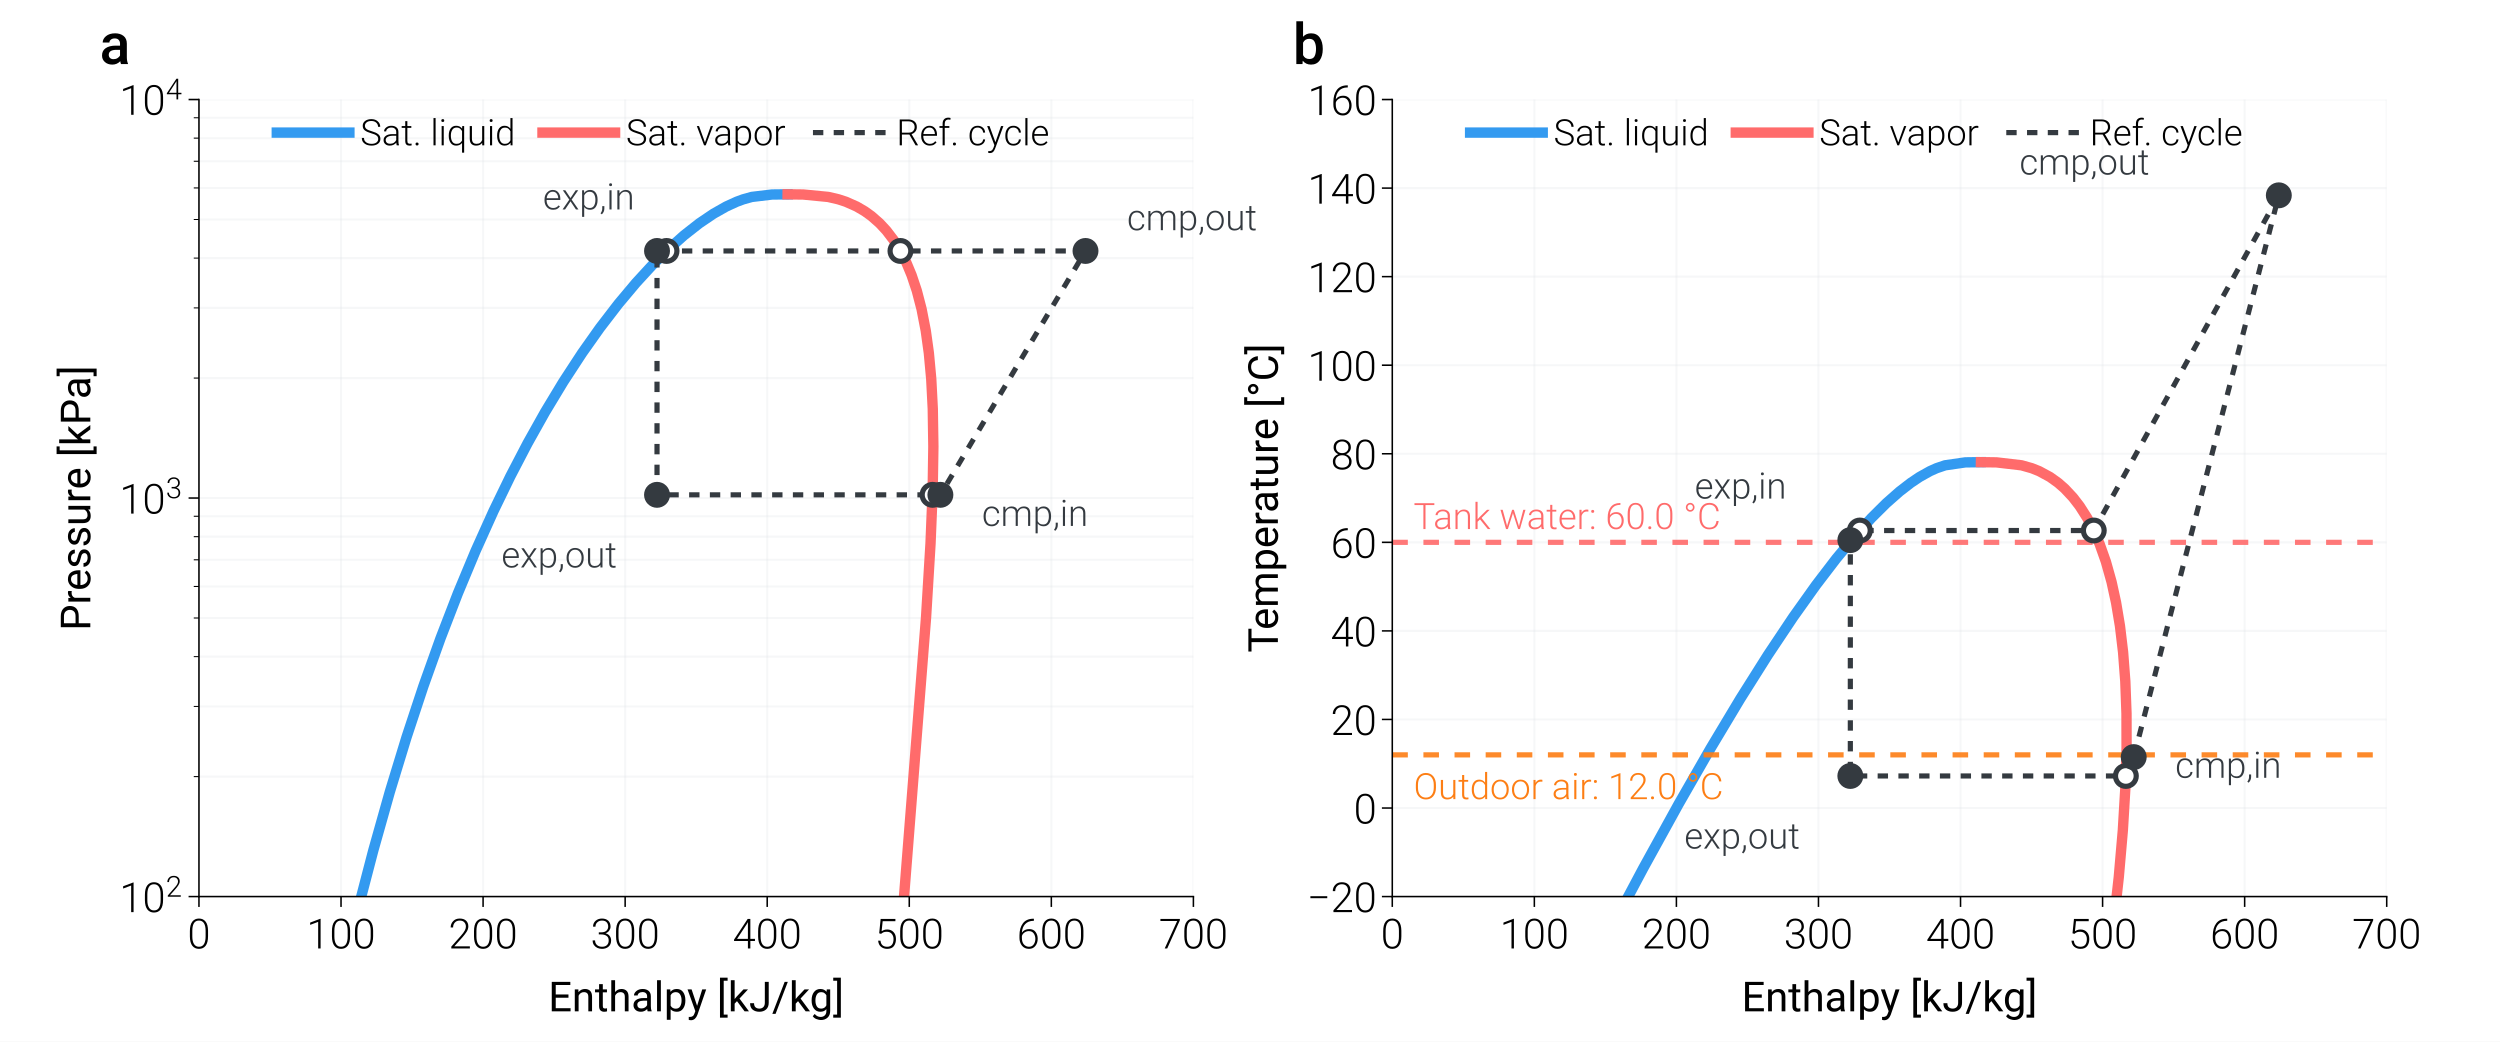
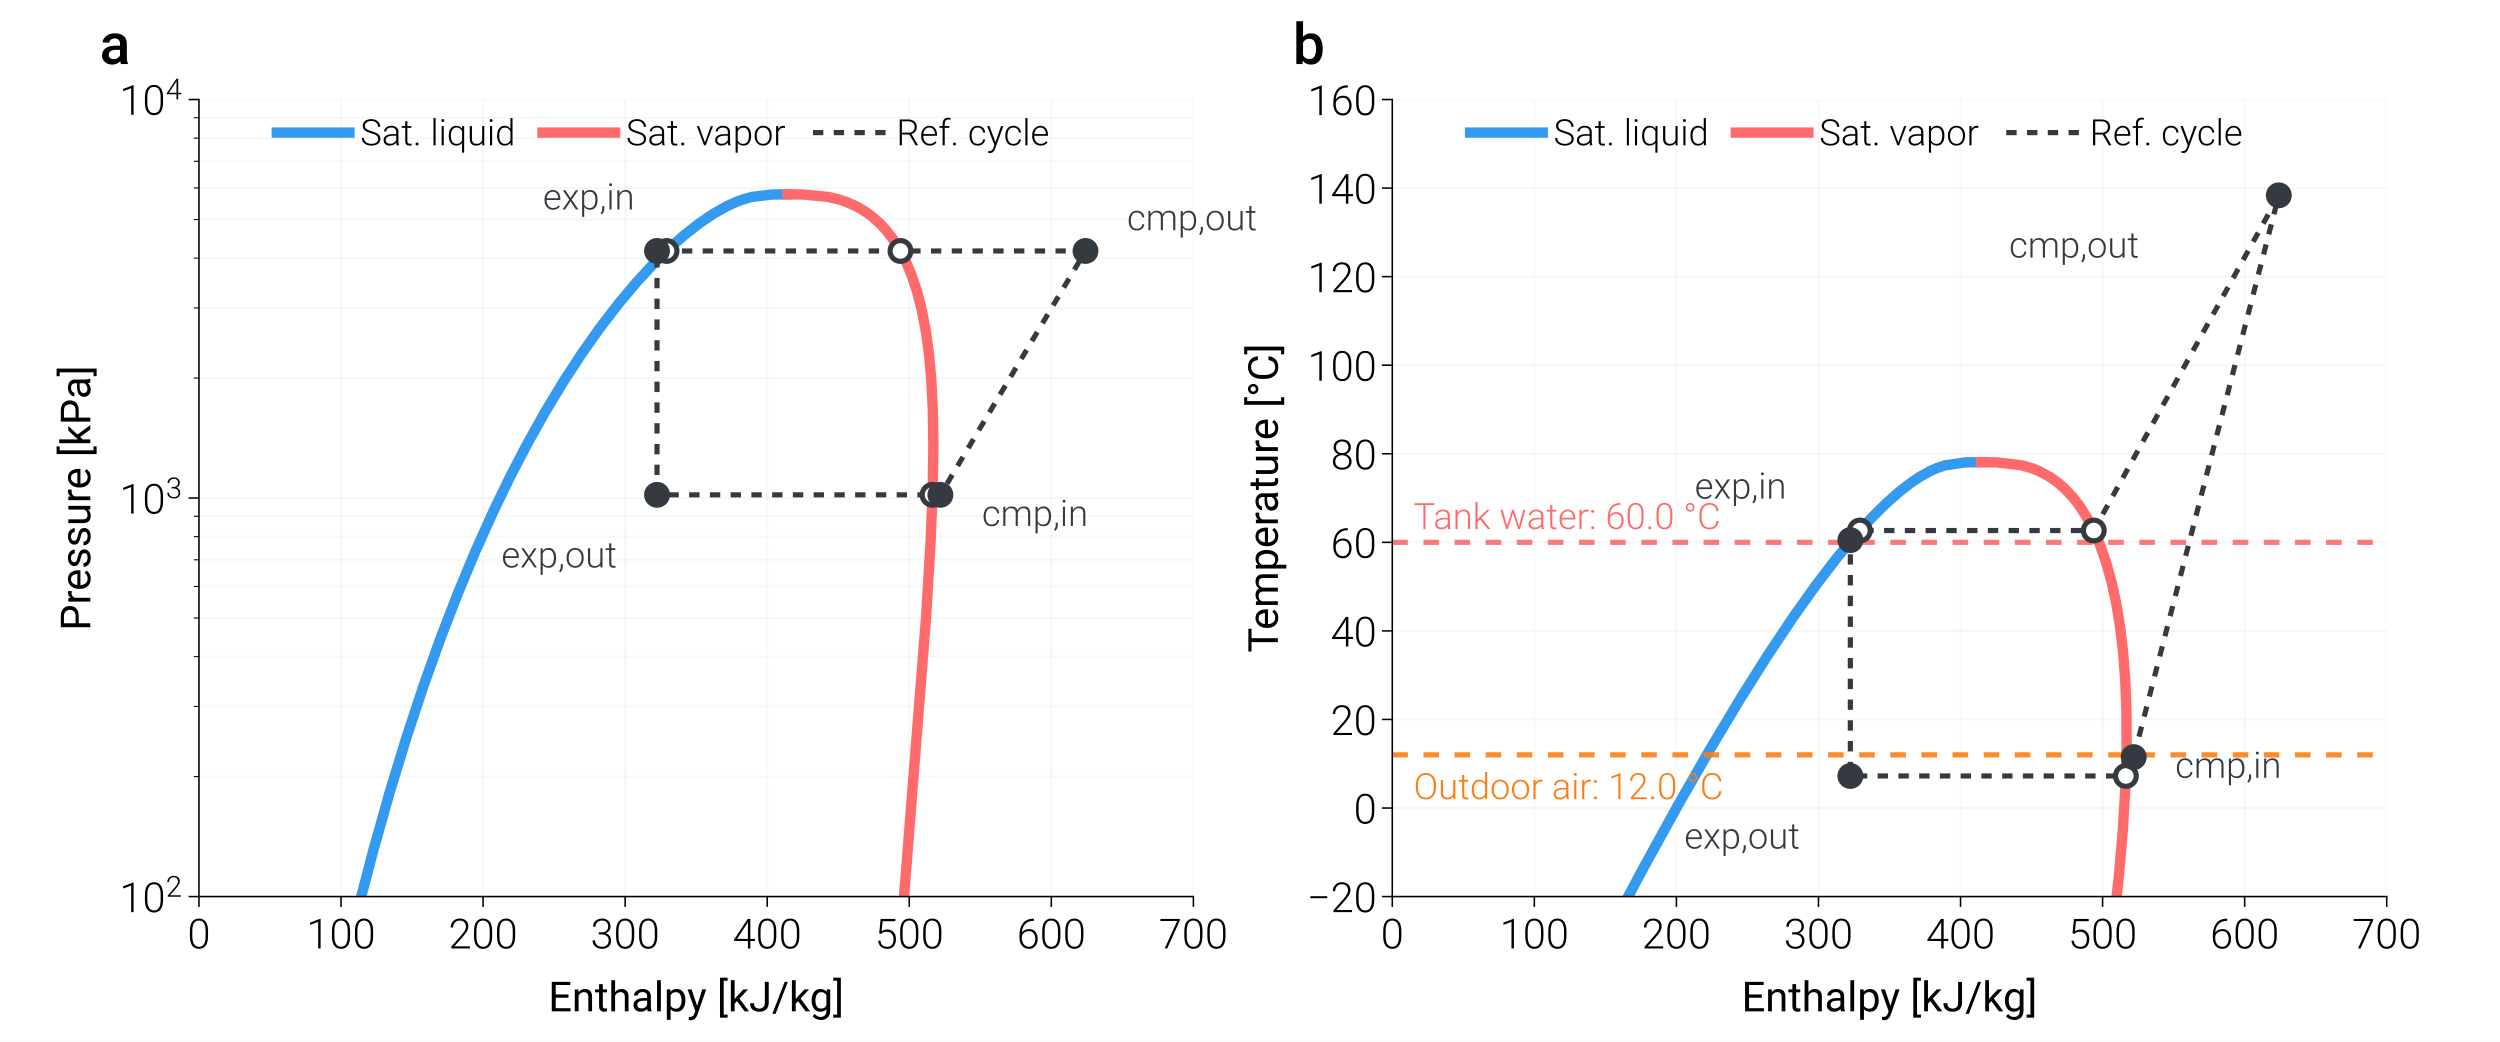
<svg xmlns="http://www.w3.org/2000/svg" xmlns:xlink="http://www.w3.org/1999/xlink" width="481.89pt" height="200.787pt" viewBox="0 0 481.89 200.787" version="1.1">
  <defs>
    <style type="text/css">*{stroke-linejoin: round; stroke-linecap: butt}</style>
  </defs>
  <g id="figure_1">
    <g id="patch_1">
      <path d="M 0 200.787  L 481.89 200.787  L 481.89 0  L 0 0  z " style="fill: #ffffff" />
    </g>
    <g id="axes_1">
      <g id="patch_2">
        <path d="M 38.35 172.819  L 230.034 172.819  L 230.034 19.185  L 38.35 19.185  z " style="fill: #ffffff" />
      </g>
      <g id="matplotlib.axis_1">
        <g id="xtick_1">
          <g id="line2d_1">
            <path d="M 38.35 172.819  L 38.35 19.185  " clip-path="url(#p08d003b60e)" style="fill: none; stroke: #dee2e6; stroke-opacity: 0.25; stroke-width: 0.4; stroke-linecap: square" />
          </g>
          <g id="line2d_2">
            <defs>
              <path id="ma34981a40d" d="M 0 0  L 0 2  " style="stroke: #000000; stroke-width: 0.3" />
            </defs>
            <g>
              <use xlink:href="#ma34981a40d" x="38.35" y="172.819" style="stroke: #000000; stroke-width: 0.3" />
            </g>
          </g>
          <g id="text_1">
            <text style="font-weight: 300; font-size: 8px; font-family: 'Roboto', 'Lato', 'Inter', 'Open Sans', 'Arial', 'Helvetica', 'Paperlogy', 'Noto Sans CJK KR', 'Pretendard', 'Gothic A1', 'Freesentation', 'AppleGothic', 'Malgun Gothic', sans-serif; text-anchor: middle" x="38.35" y="182.819" transform="rotate(-0 38.3503 182.8192)">0</text>
          </g>
        </g>
        <g id="xtick_2">
          <g id="line2d_3">
            <path d="M 65.734 172.819  L 65.734 19.185  " clip-path="url(#p08d003b60e)" style="fill: none; stroke: #dee2e6; stroke-opacity: 0.25; stroke-width: 0.4; stroke-linecap: square" />
          </g>
          <g id="line2d_4">
            <g>
              <use xlink:href="#ma34981a40d" x="65.734" y="172.819" style="stroke: #000000; stroke-width: 0.3" />
            </g>
          </g>
          <g id="text_2">
            <text style="font-weight: 300; font-size: 8px; font-family: 'Roboto', 'Lato', 'Inter', 'Open Sans', 'Arial', 'Helvetica', 'Paperlogy', 'Noto Sans CJK KR', 'Pretendard', 'Gothic A1', 'Freesentation', 'AppleGothic', 'Malgun Gothic', sans-serif; text-anchor: middle" x="65.734" y="182.819" transform="rotate(-0 65.73362 182.8192)">100</text>
          </g>
        </g>
        <g id="xtick_3">
          <g id="line2d_5">
            <path d="M 93.117 172.819  L 93.117 19.185  " clip-path="url(#p08d003b60e)" style="fill: none; stroke: #dee2e6; stroke-opacity: 0.25; stroke-width: 0.4; stroke-linecap: square" />
          </g>
          <g id="line2d_6">
            <g>
              <use xlink:href="#ma34981a40d" x="93.117" y="172.819" style="stroke: #000000; stroke-width: 0.3" />
            </g>
          </g>
          <g id="text_3">
            <text style="font-weight: 300; font-size: 8px; font-family: 'Roboto', 'Lato', 'Inter', 'Open Sans', 'Arial', 'Helvetica', 'Paperlogy', 'Noto Sans CJK KR', 'Pretendard', 'Gothic A1', 'Freesentation', 'AppleGothic', 'Malgun Gothic', sans-serif; text-anchor: middle" x="93.117" y="182.819" transform="rotate(-0 93.11694 182.8192)">200</text>
          </g>
        </g>
        <g id="xtick_4">
          <g id="line2d_7">
            <path d="M 120.5 172.819  L 120.5 19.185  " clip-path="url(#p08d003b60e)" style="fill: none; stroke: #dee2e6; stroke-opacity: 0.25; stroke-width: 0.4; stroke-linecap: square" />
          </g>
          <g id="line2d_8">
            <g>
              <use xlink:href="#ma34981a40d" x="120.5" y="172.819" style="stroke: #000000; stroke-width: 0.3" />
            </g>
          </g>
          <g id="text_4">
            <text style="font-weight: 300; font-size: 8px; font-family: 'Roboto', 'Lato', 'Inter', 'Open Sans', 'Arial', 'Helvetica', 'Paperlogy', 'Noto Sans CJK KR', 'Pretendard', 'Gothic A1', 'Freesentation', 'AppleGothic', 'Malgun Gothic', sans-serif; text-anchor: middle" x="120.5" y="182.819" transform="rotate(-0 120.5003 182.8192)">300</text>
          </g>
        </g>
        <g id="xtick_5">
          <g id="line2d_9">
            <path d="M 147.884 172.819  L 147.884 19.185  " clip-path="url(#p08d003b60e)" style="fill: none; stroke: #dee2e6; stroke-opacity: 0.25; stroke-width: 0.4; stroke-linecap: square" />
          </g>
          <g id="line2d_10">
            <g>
              <use xlink:href="#ma34981a40d" x="147.884" y="172.819" style="stroke: #000000; stroke-width: 0.3" />
            </g>
          </g>
          <g id="text_5">
            <text style="font-weight: 300; font-size: 8px; font-family: 'Roboto', 'Lato', 'Inter', 'Open Sans', 'Arial', 'Helvetica', 'Paperlogy', 'Noto Sans CJK KR', 'Pretendard', 'Gothic A1', 'Freesentation', 'AppleGothic', 'Malgun Gothic', sans-serif; text-anchor: middle" x="147.884" y="182.819" transform="rotate(-0 147.8836 182.8192)">400</text>
          </g>
        </g>
        <g id="xtick_6">
          <g id="line2d_11">
            <path d="M 175.267 172.819  L 175.267 19.185  " clip-path="url(#p08d003b60e)" style="fill: none; stroke: #dee2e6; stroke-opacity: 0.25; stroke-width: 0.4; stroke-linecap: square" />
          </g>
          <g id="line2d_12">
            <g>
              <use xlink:href="#ma34981a40d" x="175.267" y="172.819" style="stroke: #000000; stroke-width: 0.3" />
            </g>
          </g>
          <g id="text_6">
            <text style="font-weight: 300; font-size: 8px; font-family: 'Roboto', 'Lato', 'Inter', 'Open Sans', 'Arial', 'Helvetica', 'Paperlogy', 'Noto Sans CJK KR', 'Pretendard', 'Gothic A1', 'Freesentation', 'AppleGothic', 'Malgun Gothic', sans-serif; text-anchor: middle" x="175.267" y="182.819" transform="rotate(-0 175.2669 182.8192)">500</text>
          </g>
        </g>
        <g id="xtick_7">
          <g id="line2d_13">
            <path d="M 202.65 172.819  L 202.65 19.185  " clip-path="url(#p08d003b60e)" style="fill: none; stroke: #dee2e6; stroke-opacity: 0.25; stroke-width: 0.4; stroke-linecap: square" />
          </g>
          <g id="line2d_14">
            <g>
              <use xlink:href="#ma34981a40d" x="202.65" y="172.819" style="stroke: #000000; stroke-width: 0.3" />
            </g>
          </g>
          <g id="text_7">
            <text style="font-weight: 300; font-size: 8px; font-family: 'Roboto', 'Lato', 'Inter', 'Open Sans', 'Arial', 'Helvetica', 'Paperlogy', 'Noto Sans CJK KR', 'Pretendard', 'Gothic A1', 'Freesentation', 'AppleGothic', 'Malgun Gothic', sans-serif; text-anchor: middle" x="202.65" y="182.819" transform="rotate(-0 202.6502 182.8192)">600</text>
          </g>
        </g>
        <g id="xtick_8">
          <g id="line2d_15">
            <path d="M 230.034 172.819  L 230.034 19.185  " clip-path="url(#p08d003b60e)" style="fill: none; stroke: #dee2e6; stroke-opacity: 0.25; stroke-width: 0.4; stroke-linecap: square" />
          </g>
          <g id="line2d_16">
            <g>
              <use xlink:href="#ma34981a40d" x="230.034" y="172.819" style="stroke: #000000; stroke-width: 0.3" />
            </g>
          </g>
          <g id="text_8">
            <text style="font-weight: 300; font-size: 8px; font-family: 'Roboto', 'Lato', 'Inter', 'Open Sans', 'Arial', 'Helvetica', 'Paperlogy', 'Noto Sans CJK KR', 'Pretendard', 'Gothic A1', 'Freesentation', 'AppleGothic', 'Malgun Gothic', sans-serif; text-anchor: middle" x="230.034" y="182.819" transform="rotate(-0 230.0336 182.8192)">700</text>
          </g>
        </g>
        <g id="text_9">
          <text style="font-size: 8px; font-family: 'Roboto', 'Lato', 'Inter', 'Open Sans', 'Arial', 'Helvetica', 'Paperlogy', 'Noto Sans CJK KR', 'Pretendard', 'Gothic A1', 'Freesentation', 'AppleGothic', 'Malgun Gothic', sans-serif; text-anchor: middle" x="134.192" y="194.944" transform="rotate(-0 134.1919 194.9442)">Enthalpy [kJ/kg]</text>
        </g>
      </g>
      <g id="matplotlib.axis_2">
        <g id="ytick_1">
          <g id="line2d_17">
            <path d="M 38.35 172.819  L 230.034 172.819  " clip-path="url(#p08d003b60e)" style="fill: none; stroke: #dee2e6; stroke-opacity: 0.25; stroke-width: 0.4; stroke-linecap: square" />
          </g>
          <g id="line2d_18">
            <defs>
              <path id="m033e7cd914" d="M 0 0  L -2 0  " style="stroke: #000000; stroke-width: 0.3" />
            </defs>
            <g>
              <use xlink:href="#m033e7cd914" x="38.35" y="172.819" style="stroke: #000000; stroke-width: 0.3" />
            </g>
          </g>
          <g id="text_10">
            <g transform="translate(23.03029 175.8192)">
              <text>
                <tspan x="0" y="-0" style="font-weight: 300; font-size: 8px; font-family: 'Roboto'">1</tspan>
                <tspan x="4.434" y="-0" style="font-weight: 300; font-size: 8px; font-family: 'Roboto'">0</tspan>
                <tspan x="8.941" y="-2.964" style="font-weight: 300; font-size: 5.6px; font-family: 'Roboto'">2</tspan>
              </text>
            </g>
          </g>
        </g>
        <g id="ytick_2">
          <g id="line2d_19">
            <path d="M 38.35 96.002  L 230.034 96.002  " clip-path="url(#p08d003b60e)" style="fill: none; stroke: #dee2e6; stroke-opacity: 0.25; stroke-width: 0.4; stroke-linecap: square" />
          </g>
          <g id="line2d_20">
            <g>
              <use xlink:href="#m033e7cd914" x="38.35" y="96.002" style="stroke: #000000; stroke-width: 0.3" />
            </g>
          </g>
          <g id="text_11">
            <g transform="translate(23.03029 99.00198)">
              <text>
                <tspan x="0" y="-0" style="font-weight: 300; font-size: 8px; font-family: 'Roboto'">1</tspan>
                <tspan x="4.434" y="-0" style="font-weight: 300; font-size: 8px; font-family: 'Roboto'">0</tspan>
                <tspan x="8.941" y="-2.964" style="font-weight: 300; font-size: 5.6px; font-family: 'Roboto'">3</tspan>
              </text>
            </g>
          </g>
        </g>
        <g id="ytick_3">
          <g id="line2d_21">
            <path d="M 38.35 19.185  L 230.034 19.185  " clip-path="url(#p08d003b60e)" style="fill: none; stroke: #dee2e6; stroke-opacity: 0.25; stroke-width: 0.4; stroke-linecap: square" />
          </g>
          <g id="line2d_22">
            <g>
              <use xlink:href="#m033e7cd914" x="38.35" y="19.185" style="stroke: #000000; stroke-width: 0.3" />
            </g>
          </g>
          <g id="text_12">
            <g transform="translate(23.03029 22.18481)">
              <text>
                <tspan x="0" y="-0.055" style="font-weight: 300; font-size: 8px; font-family: 'Roboto'">1</tspan>
                <tspan x="4.434" y="-0.055" style="font-weight: 300; font-size: 8px; font-family: 'Roboto'">0</tspan>
                <tspan x="8.941" y="-3.019" style="font-weight: 300; font-size: 5.6px; font-family: 'Roboto'">4</tspan>
              </text>
            </g>
          </g>
        </g>
        <g id="ytick_4">
          <g id="line2d_23">
            <path d="M 38.35 149.695  L 230.034 149.695  " clip-path="url(#p08d003b60e)" style="fill: none; stroke: #dee2e6; stroke-opacity: 0.25; stroke-width: 0.4; stroke-linecap: square" />
          </g>
          <g id="line2d_24">
            <defs>
              <path id="m16ce3c1104" d="M 0 0  L -1 0  " style="stroke: #000000; stroke-width: 0.2" />
            </defs>
            <g>
              <use xlink:href="#m16ce3c1104" x="38.35" y="149.695" style="stroke: #000000; stroke-width: 0.2" />
            </g>
          </g>
        </g>
        <g id="ytick_5">
          <g id="line2d_25">
            <path d="M 38.35 136.168  L 230.034 136.168  " clip-path="url(#p08d003b60e)" style="fill: none; stroke: #dee2e6; stroke-opacity: 0.25; stroke-width: 0.4; stroke-linecap: square" />
          </g>
          <g id="line2d_26">
            <g>
              <use xlink:href="#m16ce3c1104" x="38.35" y="136.168" style="stroke: #000000; stroke-width: 0.2" />
            </g>
          </g>
        </g>
        <g id="ytick_6">
          <g id="line2d_27">
            <path d="M 38.35 126.571  L 230.034 126.571  " clip-path="url(#p08d003b60e)" style="fill: none; stroke: #dee2e6; stroke-opacity: 0.25; stroke-width: 0.4; stroke-linecap: square" />
          </g>
          <g id="line2d_28">
            <g>
              <use xlink:href="#m16ce3c1104" x="38.35" y="126.571" style="stroke: #000000; stroke-width: 0.2" />
            </g>
          </g>
        </g>
        <g id="ytick_7">
          <g id="line2d_29">
            <path d="M 38.35 119.126  L 230.034 119.126  " clip-path="url(#p08d003b60e)" style="fill: none; stroke: #dee2e6; stroke-opacity: 0.25; stroke-width: 0.4; stroke-linecap: square" />
          </g>
          <g id="line2d_30">
            <g>
              <use xlink:href="#m16ce3c1104" x="38.35" y="119.126" style="stroke: #000000; stroke-width: 0.2" />
            </g>
          </g>
        </g>
        <g id="ytick_8">
          <g id="line2d_31">
            <path d="M 38.35 113.044  L 230.034 113.044  " clip-path="url(#p08d003b60e)" style="fill: none; stroke: #dee2e6; stroke-opacity: 0.25; stroke-width: 0.4; stroke-linecap: square" />
          </g>
          <g id="line2d_32">
            <g>
              <use xlink:href="#m16ce3c1104" x="38.35" y="113.044" style="stroke: #000000; stroke-width: 0.2" />
            </g>
          </g>
        </g>
        <g id="ytick_9">
          <g id="line2d_33">
            <path d="M 38.35 107.901  L 230.034 107.901  " clip-path="url(#p08d003b60e)" style="fill: none; stroke: #dee2e6; stroke-opacity: 0.25; stroke-width: 0.4; stroke-linecap: square" />
          </g>
          <g id="line2d_34">
            <g>
              <use xlink:href="#m16ce3c1104" x="38.35" y="107.901" style="stroke: #000000; stroke-width: 0.2" />
            </g>
          </g>
        </g>
        <g id="ytick_10">
          <g id="line2d_35">
            <path d="M 38.35 103.446  L 230.034 103.446  " clip-path="url(#p08d003b60e)" style="fill: none; stroke: #dee2e6; stroke-opacity: 0.25; stroke-width: 0.4; stroke-linecap: square" />
          </g>
          <g id="line2d_36">
            <g>
              <use xlink:href="#m16ce3c1104" x="38.35" y="103.446" style="stroke: #000000; stroke-width: 0.2" />
            </g>
          </g>
        </g>
        <g id="ytick_11">
          <g id="line2d_37">
            <path d="M 38.35 99.517  L 230.034 99.517  " clip-path="url(#p08d003b60e)" style="fill: none; stroke: #dee2e6; stroke-opacity: 0.25; stroke-width: 0.4; stroke-linecap: square" />
          </g>
          <g id="line2d_38">
            <g>
              <use xlink:href="#m16ce3c1104" x="38.35" y="99.517" style="stroke: #000000; stroke-width: 0.2" />
            </g>
          </g>
        </g>
        <g id="ytick_12">
          <g id="line2d_39">
            <path d="M 38.35 72.878  L 230.034 72.878  " clip-path="url(#p08d003b60e)" style="fill: none; stroke: #dee2e6; stroke-opacity: 0.25; stroke-width: 0.4; stroke-linecap: square" />
          </g>
          <g id="line2d_40">
            <g>
              <use xlink:href="#m16ce3c1104" x="38.35" y="72.878" style="stroke: #000000; stroke-width: 0.2" />
            </g>
          </g>
        </g>
        <g id="ytick_13">
          <g id="line2d_41">
            <path d="M 38.35 59.351  L 230.034 59.351  " clip-path="url(#p08d003b60e)" style="fill: none; stroke: #dee2e6; stroke-opacity: 0.25; stroke-width: 0.4; stroke-linecap: square" />
          </g>
          <g id="line2d_42">
            <g>
              <use xlink:href="#m16ce3c1104" x="38.35" y="59.351" style="stroke: #000000; stroke-width: 0.2" />
            </g>
          </g>
        </g>
        <g id="ytick_14">
          <g id="line2d_43">
            <path d="M 38.35 49.753  L 230.034 49.753  " clip-path="url(#p08d003b60e)" style="fill: none; stroke: #dee2e6; stroke-opacity: 0.25; stroke-width: 0.4; stroke-linecap: square" />
          </g>
          <g id="line2d_44">
            <g>
              <use xlink:href="#m16ce3c1104" x="38.35" y="49.753" style="stroke: #000000; stroke-width: 0.2" />
            </g>
          </g>
        </g>
        <g id="ytick_15">
          <g id="line2d_45">
            <path d="M 38.35 42.309  L 230.034 42.309  " clip-path="url(#p08d003b60e)" style="fill: none; stroke: #dee2e6; stroke-opacity: 0.25; stroke-width: 0.4; stroke-linecap: square" />
          </g>
          <g id="line2d_46">
            <g>
              <use xlink:href="#m16ce3c1104" x="38.35" y="42.309" style="stroke: #000000; stroke-width: 0.2" />
            </g>
          </g>
        </g>
        <g id="ytick_16">
          <g id="line2d_47">
            <path d="M 38.35 36.227  L 230.034 36.227  " clip-path="url(#p08d003b60e)" style="fill: none; stroke: #dee2e6; stroke-opacity: 0.25; stroke-width: 0.4; stroke-linecap: square" />
          </g>
          <g id="line2d_48">
            <g>
              <use xlink:href="#m16ce3c1104" x="38.35" y="36.227" style="stroke: #000000; stroke-width: 0.2" />
            </g>
          </g>
        </g>
        <g id="ytick_17">
          <g id="line2d_49">
            <path d="M 38.35 31.084  L 230.034 31.084  " clip-path="url(#p08d003b60e)" style="fill: none; stroke: #dee2e6; stroke-opacity: 0.25; stroke-width: 0.4; stroke-linecap: square" />
          </g>
          <g id="line2d_50">
            <g>
              <use xlink:href="#m16ce3c1104" x="38.35" y="31.084" style="stroke: #000000; stroke-width: 0.2" />
            </g>
          </g>
        </g>
        <g id="ytick_18">
          <g id="line2d_51">
            <path d="M 38.35 26.629  L 230.034 26.629  " clip-path="url(#p08d003b60e)" style="fill: none; stroke: #dee2e6; stroke-opacity: 0.25; stroke-width: 0.4; stroke-linecap: square" />
          </g>
          <g id="line2d_52">
            <g>
              <use xlink:href="#m16ce3c1104" x="38.35" y="26.629" style="stroke: #000000; stroke-width: 0.2" />
            </g>
          </g>
        </g>
        <g id="ytick_19">
          <g id="line2d_53">
            <path d="M 38.35 22.7  L 230.034 22.7  " clip-path="url(#p08d003b60e)" style="fill: none; stroke: #dee2e6; stroke-opacity: 0.25; stroke-width: 0.4; stroke-linecap: square" />
          </g>
          <g id="line2d_54">
            <g>
              <use xlink:href="#m16ce3c1104" x="38.35" y="22.7" style="stroke: #000000; stroke-width: 0.2" />
            </g>
          </g>
        </g>
        <g id="text_13">
          <text style="font-size: 8px; font-family: 'Roboto', 'Lato', 'Inter', 'Open Sans', 'Arial', 'Helvetica', 'Paperlogy', 'Noto Sans CJK KR', 'Pretendard', 'Gothic A1', 'Freesentation', 'AppleGothic', 'Malgun Gothic', sans-serif; text-anchor: middle" x="17.405" y="96.002" transform="rotate(-90 17.40529 96.00198)">Pressure [kPa]</text>
        </g>
      </g>
      <g id="line2d_55">
        <path d="M 69.078 174.948  L 71.952 163.94  L 75.139 152.644  L 78.357 142.112  L 81.613 132.266  L 84.911 123.037  L 88.26 114.364  L 91.668 106.193  L 95.144 98.476  L 98.373 91.819  L 101.679 85.472  L 105.075 79.409  L 108.58 73.605  L 112.216 68.04  L 115.63 63.216  L 119.215 58.553  L 122.591 54.53  L 125.743 51.097  L 128.649 48.212  L 131.83 45.374  L 134.804 43.04  L 137.543 41.189  L 139.986 39.807  L 142 38.885  L 143.256 38.423  L 144.911 37.96  L 148.809 37.493  L 151.815 37.458  L 151.815 37.458  " clip-path="url(#p08d003b60e)" style="fill: none; stroke: #339af0; stroke-width: 2; stroke-linecap: square" />
      </g>
      <g id="line2d_56">
        <path d="M 174.087 174.948  L 178.501 119.03  L 179.365 104.758  L 179.782 94.443  L 179.911 86.093  L 179.799 78.817  L 179.501 73.039  L 179.04 68.04  L 178.446 63.744  L 177.639 59.576  L 176.715 56.026  L 175.719 53.05  L 174.705 50.613  L 173.475 48.212  L 172.289 46.315  L 170.855 44.438  L 169.556 43.04  L 167.976 41.651  L 166.693 40.728  L 165.119 39.807  L 163.035 38.885  L 161.624 38.423  L 159.641 37.96  L 154.821 37.493  L 151.815 37.458  L 151.815 37.458  " clip-path="url(#p08d003b60e)" style="fill: none; stroke: #ff6b6b; stroke-width: 2; stroke-linecap: square" />
      </g>
      <g id="line2d_57">
        <path d="M 179.754 95.382  L 181.265 95.382  L 209.237 48.374  L 173.567 48.374  L 128.479 48.374  L 126.644 48.374  L 126.644 95.382  L 179.754 95.382  " clip-path="url(#p08d003b60e)" style="fill: none; stroke-dasharray: 2,2; stroke-dashoffset: 0; stroke: #343a40" />
      </g>
      <g id="patch_3">
        <path d="M 38.35 172.819  L 38.35 19.185  " style="fill: none; stroke: #000000; stroke-width: 0.3; stroke-linejoin: miter; stroke-linecap: square" />
      </g>
      <g id="patch_4">
        <path d="M 38.35 172.819  L 230.034 172.819  " style="fill: none; stroke: #000000; stroke-width: 0.3; stroke-linejoin: miter; stroke-linecap: square" />
      </g>
      <g id="line2d_58">
        <defs>
          <path id="meb11f0a45a" d="M 0 2  C 0.53 2 1.039 1.789 1.414 1.414  C 1.789 1.039 2 0.53 2 0  C 2 -0.53 1.789 -1.039 1.414 -1.414  C 1.039 -1.789 0.53 -2 0 -2  C -0.53 -2 -1.039 -1.789 -1.414 -1.414  C -1.789 -1.039 -2 -0.53 -2 0  C -2 0.53 -1.789 1.039 -1.414 1.414  C -1.039 1.789 -0.53 2 0 2  z " style="stroke: #343a40" />
        </defs>
        <g clip-path="url(#p08d003b60e)">
          <use xlink:href="#meb11f0a45a" x="179.754" y="95.382" style="fill: #ffffff; stroke: #343a40" />
        </g>
      </g>
      <g id="line2d_59">
        <g clip-path="url(#p08d003b60e)">
          <use xlink:href="#meb11f0a45a" x="173.567" y="48.374" style="fill: #ffffff; stroke: #343a40" />
        </g>
      </g>
      <g id="line2d_60">
        <g clip-path="url(#p08d003b60e)">
          <use xlink:href="#meb11f0a45a" x="128.479" y="48.374" style="fill: #ffffff; stroke: #343a40" />
        </g>
      </g>
      <g id="line2d_61">
        <defs>
          <path id="m639b886c71" d="M 0 2  C 0.53 2 1.039 1.789 1.414 1.414  C 1.789 1.039 2 0.53 2 0  C 2 -0.53 1.789 -1.039 1.414 -1.414  C 1.039 -1.789 0.53 -2 0 -2  C -0.53 -2 -1.039 -1.789 -1.414 -1.414  C -1.789 -1.039 -2 -0.53 -2 0  C -2 0.53 -1.789 1.039 -1.414 1.414  C -1.039 1.789 -0.53 2 0 2  z " style="stroke: #343a40" />
        </defs>
        <g clip-path="url(#p08d003b60e)">
          <use xlink:href="#m639b886c71" x="181.265" y="95.382" style="fill: #343a40; stroke: #343a40" />
        </g>
      </g>
      <g id="text_14">
        <text style="font-weight: 300; font-size: 7px; font-family: 'Roboto', 'Lato', 'Inter', 'Open Sans', 'Arial', 'Helvetica', 'Paperlogy', 'Noto Sans CJK KR', 'Pretendard', 'Gothic A1', 'Freesentation', 'AppleGothic', 'Malgun Gothic', sans-serif; text-anchor: start; fill: #343a40" x="189.265" y="101.382" transform="rotate(-0 189.2652 101.3822)">cmp,in</text>
      </g>
      <g id="line2d_62">
        <g clip-path="url(#p08d003b60e)">
          <use xlink:href="#m639b886c71" x="209.237" y="48.374" style="fill: #343a40; stroke: #343a40" />
        </g>
      </g>
      <g id="text_15">
        <text style="font-weight: 300; font-size: 7px; font-family: 'Roboto', 'Lato', 'Inter', 'Open Sans', 'Arial', 'Helvetica', 'Paperlogy', 'Noto Sans CJK KR', 'Pretendard', 'Gothic A1', 'Freesentation', 'AppleGothic', 'Malgun Gothic', sans-serif; text-anchor: start; fill: #343a40" x="217.237" y="44.374" transform="rotate(-0 217.2365 44.37385)">cmp,out</text>
      </g>
      <g id="line2d_63">
        <g clip-path="url(#p08d003b60e)">
          <use xlink:href="#m639b886c71" x="126.644" y="48.374" style="fill: #343a40; stroke: #343a40" />
        </g>
      </g>
      <g id="text_16">
        <text style="font-weight: 300; font-size: 7px; font-family: 'Roboto', 'Lato', 'Inter', 'Open Sans', 'Arial', 'Helvetica', 'Paperlogy', 'Noto Sans CJK KR', 'Pretendard', 'Gothic A1', 'Freesentation', 'AppleGothic', 'Malgun Gothic', sans-serif; text-anchor: start; fill: #343a40" x="104.644" y="40.374" transform="rotate(-0 104.6439 40.37385)">exp,in</text>
      </g>
      <g id="line2d_64">
        <g clip-path="url(#p08d003b60e)">
          <use xlink:href="#m639b886c71" x="126.644" y="95.382" style="fill: #343a40; stroke: #343a40" />
        </g>
      </g>
      <g id="text_17">
        <text style="font-weight: 300; font-size: 7px; font-family: 'Roboto', 'Lato', 'Inter', 'Open Sans', 'Arial', 'Helvetica', 'Paperlogy', 'Noto Sans CJK KR', 'Pretendard', 'Gothic A1', 'Freesentation', 'AppleGothic', 'Malgun Gothic', sans-serif; text-anchor: start; fill: #343a40" x="96.644" y="109.382" transform="rotate(-0 96.64392 109.3822)">exp,out</text>
      </g>
      <g id="text_18">
        <text style="font-weight: 500; font-size: 11px; font-family: 'Roboto', 'Lato', 'Inter', 'Open Sans', 'Arial', 'Helvetica', 'Paperlogy', 'Noto Sans CJK KR', 'Pretendard', 'Gothic A1', 'Freesentation', 'AppleGothic', 'Malgun Gothic', sans-serif; text-anchor: start" x="19.182" y="12.341" transform="rotate(-0 19.18197 12.3414)">a</text>
      </g>
      <g id="legend_1">
        <g id="line2d_65">
          <path d="M 53.351 25.557  L 60.351 25.557  L 67.351 25.557  " style="fill: none; stroke: #339af0; stroke-width: 2; stroke-linecap: square" />
        </g>
        <g id="text_19">
          <text style="font-weight: 300; font-size: 7px; font-family: 'Roboto', 'Lato', 'Inter', 'Open Sans', 'Arial', 'Helvetica', 'Paperlogy', 'Noto Sans CJK KR', 'Pretendard', 'Gothic A1', 'Freesentation', 'AppleGothic', 'Malgun Gothic', sans-serif; text-anchor: start" x="69.451" y="28.007" transform="rotate(-0 69.45129 28.00699)">Sat. liquid</text>
        </g>
        <g id="line2d_66">
          <path d="M 104.563 25.557  L 111.563 25.557  L 118.563 25.557  " style="fill: none; stroke: #ff6b6b; stroke-width: 2; stroke-linecap: square" />
        </g>
        <g id="text_20">
          <text style="font-weight: 300; font-size: 7px; font-family: 'Roboto', 'Lato', 'Inter', 'Open Sans', 'Arial', 'Helvetica', 'Paperlogy', 'Noto Sans CJK KR', 'Pretendard', 'Gothic A1', 'Freesentation', 'AppleGothic', 'Malgun Gothic', sans-serif; text-anchor: start" x="120.663" y="28.007" transform="rotate(-0 120.6629 28.00699)">Sat. vapor</text>
        </g>
        <g id="line2d_67">
          <path d="M 156.701 25.557  L 163.701 25.557  L 170.701 25.557  " style="fill: none; stroke-dasharray: 2,2; stroke-dashoffset: 0; stroke: #343a40" />
        </g>
        <g id="text_21">
          <text style="font-weight: 300; font-size: 7px; font-family: 'Roboto', 'Lato', 'Inter', 'Open Sans', 'Arial', 'Helvetica', 'Paperlogy', 'Noto Sans CJK KR', 'Pretendard', 'Gothic A1', 'Freesentation', 'AppleGothic', 'Malgun Gothic', sans-serif; text-anchor: start" x="172.801" y="28.007" transform="rotate(-0 172.8008 28.00699)">Ref. cycle</text>
        </g>
      </g>
    </g>
    <g id="axes_2">
      <g id="patch_5">
        <path d="M 268.37 172.819  L 460.053 172.819  L 460.053 19.185  L 268.37 19.185  z " style="fill: #ffffff" />
      </g>
      <g id="matplotlib.axis_3">
        <g id="xtick_9">
          <g id="line2d_68">
            <path d="M 268.37 172.819  L 268.37 19.185  " clip-path="url(#pc9af2afcbf)" style="fill: none; stroke: #dee2e6; stroke-opacity: 0.25; stroke-width: 0.4; stroke-linecap: square" />
          </g>
          <g id="line2d_69">
            <g>
              <use xlink:href="#ma34981a40d" x="268.37" y="172.819" style="stroke: #000000; stroke-width: 0.3" />
            </g>
          </g>
          <g id="text_22">
            <text style="font-weight: 300; font-size: 8px; font-family: 'Roboto', 'Lato', 'Inter', 'Open Sans', 'Arial', 'Helvetica', 'Paperlogy', 'Noto Sans CJK KR', 'Pretendard', 'Gothic A1', 'Freesentation', 'AppleGothic', 'Malgun Gothic', sans-serif; text-anchor: middle" x="268.37" y="182.819" transform="rotate(-0 268.3702 182.8192)">0</text>
          </g>
        </g>
        <g id="xtick_10">
          <g id="line2d_70">
            <path d="M 295.754 172.819  L 295.754 19.185  " clip-path="url(#pc9af2afcbf)" style="fill: none; stroke: #dee2e6; stroke-opacity: 0.25; stroke-width: 0.4; stroke-linecap: square" />
          </g>
          <g id="line2d_71">
            <g>
              <use xlink:href="#ma34981a40d" x="295.754" y="172.819" style="stroke: #000000; stroke-width: 0.3" />
            </g>
          </g>
          <g id="text_23">
            <text style="font-weight: 300; font-size: 8px; font-family: 'Roboto', 'Lato', 'Inter', 'Open Sans', 'Arial', 'Helvetica', 'Paperlogy', 'Noto Sans CJK KR', 'Pretendard', 'Gothic A1', 'Freesentation', 'AppleGothic', 'Malgun Gothic', sans-serif; text-anchor: middle" x="295.754" y="182.819" transform="rotate(-0 295.7535 182.8192)">100</text>
          </g>
        </g>
        <g id="xtick_11">
          <g id="line2d_72">
            <path d="M 323.137 172.819  L 323.137 19.185  " clip-path="url(#pc9af2afcbf)" style="fill: none; stroke: #dee2e6; stroke-opacity: 0.25; stroke-width: 0.4; stroke-linecap: square" />
          </g>
          <g id="line2d_73">
            <g>
              <use xlink:href="#ma34981a40d" x="323.137" y="172.819" style="stroke: #000000; stroke-width: 0.3" />
            </g>
          </g>
          <g id="text_24">
            <text style="font-weight: 300; font-size: 8px; font-family: 'Roboto', 'Lato', 'Inter', 'Open Sans', 'Arial', 'Helvetica', 'Paperlogy', 'Noto Sans CJK KR', 'Pretendard', 'Gothic A1', 'Freesentation', 'AppleGothic', 'Malgun Gothic', sans-serif; text-anchor: middle" x="323.137" y="182.819" transform="rotate(-0 323.1369 182.8192)">200</text>
          </g>
        </g>
        <g id="xtick_12">
          <g id="line2d_74">
            <path d="M 350.52 172.819  L 350.52 19.185  " clip-path="url(#pc9af2afcbf)" style="fill: none; stroke: #dee2e6; stroke-opacity: 0.25; stroke-width: 0.4; stroke-linecap: square" />
          </g>
          <g id="line2d_75">
            <g>
              <use xlink:href="#ma34981a40d" x="350.52" y="172.819" style="stroke: #000000; stroke-width: 0.3" />
            </g>
          </g>
          <g id="text_25">
            <text style="font-weight: 300; font-size: 8px; font-family: 'Roboto', 'Lato', 'Inter', 'Open Sans', 'Arial', 'Helvetica', 'Paperlogy', 'Noto Sans CJK KR', 'Pretendard', 'Gothic A1', 'Freesentation', 'AppleGothic', 'Malgun Gothic', sans-serif; text-anchor: middle" x="350.52" y="182.819" transform="rotate(-0 350.5202 182.8192)">300</text>
          </g>
        </g>
        <g id="xtick_13">
          <g id="line2d_76">
            <path d="M 377.904 172.819  L 377.904 19.185  " clip-path="url(#pc9af2afcbf)" style="fill: none; stroke: #dee2e6; stroke-opacity: 0.25; stroke-width: 0.4; stroke-linecap: square" />
          </g>
          <g id="line2d_77">
            <g>
              <use xlink:href="#ma34981a40d" x="377.904" y="172.819" style="stroke: #000000; stroke-width: 0.3" />
            </g>
          </g>
          <g id="text_26">
            <text style="font-weight: 300; font-size: 8px; font-family: 'Roboto', 'Lato', 'Inter', 'Open Sans', 'Arial', 'Helvetica', 'Paperlogy', 'Noto Sans CJK KR', 'Pretendard', 'Gothic A1', 'Freesentation', 'AppleGothic', 'Malgun Gothic', sans-serif; text-anchor: middle" x="377.904" y="182.819" transform="rotate(-0 377.9035 182.8192)">400</text>
          </g>
        </g>
        <g id="xtick_14">
          <g id="line2d_78">
            <path d="M 405.287 172.819  L 405.287 19.185  " clip-path="url(#pc9af2afcbf)" style="fill: none; stroke: #dee2e6; stroke-opacity: 0.25; stroke-width: 0.4; stroke-linecap: square" />
          </g>
          <g id="line2d_79">
            <g>
              <use xlink:href="#ma34981a40d" x="405.287" y="172.819" style="stroke: #000000; stroke-width: 0.3" />
            </g>
          </g>
          <g id="text_27">
            <text style="font-weight: 300; font-size: 8px; font-family: 'Roboto', 'Lato', 'Inter', 'Open Sans', 'Arial', 'Helvetica', 'Paperlogy', 'Noto Sans CJK KR', 'Pretendard', 'Gothic A1', 'Freesentation', 'AppleGothic', 'Malgun Gothic', sans-serif; text-anchor: middle" x="405.287" y="182.819" transform="rotate(-0 405.2868 182.8192)">500</text>
          </g>
        </g>
        <g id="xtick_15">
          <g id="line2d_80">
            <path d="M 432.67 172.819  L 432.67 19.185  " clip-path="url(#pc9af2afcbf)" style="fill: none; stroke: #dee2e6; stroke-opacity: 0.25; stroke-width: 0.4; stroke-linecap: square" />
          </g>
          <g id="line2d_81">
            <g>
              <use xlink:href="#ma34981a40d" x="432.67" y="172.819" style="stroke: #000000; stroke-width: 0.3" />
            </g>
          </g>
          <g id="text_28">
            <text style="font-weight: 300; font-size: 8px; font-family: 'Roboto', 'Lato', 'Inter', 'Open Sans', 'Arial', 'Helvetica', 'Paperlogy', 'Noto Sans CJK KR', 'Pretendard', 'Gothic A1', 'Freesentation', 'AppleGothic', 'Malgun Gothic', sans-serif; text-anchor: middle" x="432.67" y="182.819" transform="rotate(-0 432.6702 182.8192)">600</text>
          </g>
        </g>
        <g id="xtick_16">
          <g id="line2d_82">
            <path d="M 460.053 172.819  L 460.053 19.185  " clip-path="url(#pc9af2afcbf)" style="fill: none; stroke: #dee2e6; stroke-opacity: 0.25; stroke-width: 0.4; stroke-linecap: square" />
          </g>
          <g id="line2d_83">
            <g>
              <use xlink:href="#ma34981a40d" x="460.053" y="172.819" style="stroke: #000000; stroke-width: 0.3" />
            </g>
          </g>
          <g id="text_29">
            <text style="font-weight: 300; font-size: 8px; font-family: 'Roboto', 'Lato', 'Inter', 'Open Sans', 'Arial', 'Helvetica', 'Paperlogy', 'Noto Sans CJK KR', 'Pretendard', 'Gothic A1', 'Freesentation', 'AppleGothic', 'Malgun Gothic', sans-serif; text-anchor: middle" x="460.053" y="182.819" transform="rotate(-0 460.0535 182.8192)">700</text>
          </g>
        </g>
        <g id="text_30">
          <text style="font-size: 8px; font-family: 'Roboto', 'Lato', 'Inter', 'Open Sans', 'Arial', 'Helvetica', 'Paperlogy', 'Noto Sans CJK KR', 'Pretendard', 'Gothic A1', 'Freesentation', 'AppleGothic', 'Malgun Gothic', sans-serif; text-anchor: middle" x="364.212" y="194.944" transform="rotate(-0 364.2119 194.9442)">Enthalpy [kJ/kg]</text>
        </g>
      </g>
      <g id="matplotlib.axis_4">
        <g id="ytick_20">
          <g id="line2d_84">
            <path d="M 268.37 172.819  L 460.053 172.819  " clip-path="url(#pc9af2afcbf)" style="fill: none; stroke: #dee2e6; stroke-opacity: 0.25; stroke-width: 0.4; stroke-linecap: square" />
          </g>
          <g id="line2d_85">
            <g>
              <use xlink:href="#m033e7cd914" x="268.37" y="172.819" style="stroke: #000000; stroke-width: 0.3" />
            </g>
          </g>
          <g id="text_31">
            <text style="font-weight: 300; font-size: 8px; font-family: 'Roboto', 'Lato', 'Inter', 'Open Sans', 'Arial', 'Helvetica', 'Paperlogy', 'Noto Sans CJK KR', 'Pretendard', 'Gothic A1', 'Freesentation', 'AppleGothic', 'Malgun Gothic', sans-serif; text-anchor: end" x="265.37" y="175.819" transform="rotate(-0 265.3702 175.8192)">−20</text>
          </g>
        </g>
        <g id="ytick_21">
          <g id="line2d_86">
            <path d="M 268.37 155.749  L 460.053 155.749  " clip-path="url(#pc9af2afcbf)" style="fill: none; stroke: #dee2e6; stroke-opacity: 0.25; stroke-width: 0.4; stroke-linecap: square" />
          </g>
          <g id="line2d_87">
            <g>
              <use xlink:href="#m033e7cd914" x="268.37" y="155.749" style="stroke: #000000; stroke-width: 0.3" />
            </g>
          </g>
          <g id="text_32">
            <text style="font-weight: 300; font-size: 8px; font-family: 'Roboto', 'Lato', 'Inter', 'Open Sans', 'Arial', 'Helvetica', 'Paperlogy', 'Noto Sans CJK KR', 'Pretendard', 'Gothic A1', 'Freesentation', 'AppleGothic', 'Malgun Gothic', sans-serif; text-anchor: end" x="265.37" y="158.749" transform="rotate(-0 265.3702 158.7487)">0</text>
          </g>
        </g>
        <g id="ytick_22">
          <g id="line2d_88">
            <path d="M 268.37 138.678  L 460.053 138.678  " clip-path="url(#pc9af2afcbf)" style="fill: none; stroke: #dee2e6; stroke-opacity: 0.25; stroke-width: 0.4; stroke-linecap: square" />
          </g>
          <g id="line2d_89">
            <g>
              <use xlink:href="#m033e7cd914" x="268.37" y="138.678" style="stroke: #000000; stroke-width: 0.3" />
            </g>
          </g>
          <g id="text_33">
            <text style="font-weight: 300; font-size: 8px; font-family: 'Roboto', 'Lato', 'Inter', 'Open Sans', 'Arial', 'Helvetica', 'Paperlogy', 'Noto Sans CJK KR', 'Pretendard', 'Gothic A1', 'Freesentation', 'AppleGothic', 'Malgun Gothic', sans-serif; text-anchor: end" x="265.37" y="141.678" transform="rotate(-0 265.3702 141.6782)">20</text>
          </g>
        </g>
        <g id="ytick_23">
          <g id="line2d_90">
            <path d="M 268.37 121.608  L 460.053 121.608  " clip-path="url(#pc9af2afcbf)" style="fill: none; stroke: #dee2e6; stroke-opacity: 0.25; stroke-width: 0.4; stroke-linecap: square" />
          </g>
          <g id="line2d_91">
            <g>
              <use xlink:href="#m033e7cd914" x="268.37" y="121.608" style="stroke: #000000; stroke-width: 0.3" />
            </g>
          </g>
          <g id="text_34">
            <text style="font-weight: 300; font-size: 8px; font-family: 'Roboto', 'Lato', 'Inter', 'Open Sans', 'Arial', 'Helvetica', 'Paperlogy', 'Noto Sans CJK KR', 'Pretendard', 'Gothic A1', 'Freesentation', 'AppleGothic', 'Malgun Gothic', sans-serif; text-anchor: end" x="265.37" y="124.608" transform="rotate(-0 265.3702 124.6077)">40</text>
          </g>
        </g>
        <g id="ytick_24">
          <g id="line2d_92">
            <path d="M 268.37 104.537  L 460.053 104.537  " clip-path="url(#pc9af2afcbf)" style="fill: none; stroke: #dee2e6; stroke-opacity: 0.25; stroke-width: 0.4; stroke-linecap: square" />
          </g>
          <g id="line2d_93">
            <g>
              <use xlink:href="#m033e7cd914" x="268.37" y="104.537" style="stroke: #000000; stroke-width: 0.3" />
            </g>
          </g>
          <g id="text_35">
            <text style="font-weight: 300; font-size: 8px; font-family: 'Roboto', 'Lato', 'Inter', 'Open Sans', 'Arial', 'Helvetica', 'Paperlogy', 'Noto Sans CJK KR', 'Pretendard', 'Gothic A1', 'Freesentation', 'AppleGothic', 'Malgun Gothic', sans-serif; text-anchor: end" x="265.37" y="107.537" transform="rotate(-0 265.3702 107.5372)">60</text>
          </g>
        </g>
        <g id="ytick_25">
          <g id="line2d_94">
            <path d="M 268.37 87.467  L 460.053 87.467  " clip-path="url(#pc9af2afcbf)" style="fill: none; stroke: #dee2e6; stroke-opacity: 0.25; stroke-width: 0.4; stroke-linecap: square" />
          </g>
          <g id="line2d_95">
            <g>
              <use xlink:href="#m033e7cd914" x="268.37" y="87.467" style="stroke: #000000; stroke-width: 0.3" />
            </g>
          </g>
          <g id="text_36">
            <text style="font-weight: 300; font-size: 8px; font-family: 'Roboto', 'Lato', 'Inter', 'Open Sans', 'Arial', 'Helvetica', 'Paperlogy', 'Noto Sans CJK KR', 'Pretendard', 'Gothic A1', 'Freesentation', 'AppleGothic', 'Malgun Gothic', sans-serif; text-anchor: end" x="265.37" y="90.467" transform="rotate(-0 265.3702 90.46674)">80</text>
          </g>
        </g>
        <g id="ytick_26">
          <g id="line2d_96">
            <path d="M 268.37 70.396  L 460.053 70.396  " clip-path="url(#pc9af2afcbf)" style="fill: none; stroke: #dee2e6; stroke-opacity: 0.25; stroke-width: 0.4; stroke-linecap: square" />
          </g>
          <g id="line2d_97">
            <g>
              <use xlink:href="#m033e7cd914" x="268.37" y="70.396" style="stroke: #000000; stroke-width: 0.3" />
            </g>
          </g>
          <g id="text_37">
            <text style="font-weight: 300; font-size: 8px; font-family: 'Roboto', 'Lato', 'Inter', 'Open Sans', 'Arial', 'Helvetica', 'Paperlogy', 'Noto Sans CJK KR', 'Pretendard', 'Gothic A1', 'Freesentation', 'AppleGothic', 'Malgun Gothic', sans-serif; text-anchor: end" x="265.37" y="73.396" transform="rotate(-0 265.3702 73.39625)">100</text>
          </g>
        </g>
        <g id="ytick_27">
          <g id="line2d_98">
            <path d="M 268.37 53.326  L 460.053 53.326  " clip-path="url(#pc9af2afcbf)" style="fill: none; stroke: #dee2e6; stroke-opacity: 0.25; stroke-width: 0.4; stroke-linecap: square" />
          </g>
          <g id="line2d_99">
            <g>
              <use xlink:href="#m033e7cd914" x="268.37" y="53.326" style="stroke: #000000; stroke-width: 0.3" />
            </g>
          </g>
          <g id="text_38">
            <text style="font-weight: 300; font-size: 8px; font-family: 'Roboto', 'Lato', 'Inter', 'Open Sans', 'Arial', 'Helvetica', 'Paperlogy', 'Noto Sans CJK KR', 'Pretendard', 'Gothic A1', 'Freesentation', 'AppleGothic', 'Malgun Gothic', sans-serif; text-anchor: end" x="265.37" y="56.326" transform="rotate(-0 265.3702 56.32577)">120</text>
          </g>
        </g>
        <g id="ytick_28">
          <g id="line2d_100">
            <path d="M 268.37 36.255  L 460.053 36.255  " clip-path="url(#pc9af2afcbf)" style="fill: none; stroke: #dee2e6; stroke-opacity: 0.25; stroke-width: 0.4; stroke-linecap: square" />
          </g>
          <g id="line2d_101">
            <g>
              <use xlink:href="#m033e7cd914" x="268.37" y="36.255" style="stroke: #000000; stroke-width: 0.3" />
            </g>
          </g>
          <g id="text_39">
            <text style="font-weight: 300; font-size: 8px; font-family: 'Roboto', 'Lato', 'Inter', 'Open Sans', 'Arial', 'Helvetica', 'Paperlogy', 'Noto Sans CJK KR', 'Pretendard', 'Gothic A1', 'Freesentation', 'AppleGothic', 'Malgun Gothic', sans-serif; text-anchor: end" x="265.37" y="39.255" transform="rotate(-0 265.3702 39.25529)">140</text>
          </g>
        </g>
        <g id="ytick_29">
          <g id="line2d_102">
            <path d="M 268.37 19.185  L 460.053 19.185  " clip-path="url(#pc9af2afcbf)" style="fill: none; stroke: #dee2e6; stroke-opacity: 0.25; stroke-width: 0.4; stroke-linecap: square" />
          </g>
          <g id="line2d_103">
            <g>
              <use xlink:href="#m033e7cd914" x="268.37" y="19.185" style="stroke: #000000; stroke-width: 0.3" />
            </g>
          </g>
          <g id="text_40">
            <text style="font-weight: 300; font-size: 8px; font-family: 'Roboto', 'Lato', 'Inter', 'Open Sans', 'Arial', 'Helvetica', 'Paperlogy', 'Noto Sans CJK KR', 'Pretendard', 'Gothic A1', 'Freesentation', 'AppleGothic', 'Malgun Gothic', sans-serif; text-anchor: end" x="265.37" y="22.185" transform="rotate(-0 265.3702 22.18481)">160</text>
          </g>
        </g>
        <g id="text_41">
          <text style="font-size: 8px; font-family: 'Roboto', 'Lato', 'Inter', 'Open Sans', 'Arial', 'Helvetica', 'Paperlogy', 'Noto Sans CJK KR', 'Pretendard', 'Gothic A1', 'Freesentation', 'AppleGothic', 'Malgun Gothic', sans-serif; text-anchor: middle" x="246.315" y="96.002" transform="rotate(-90 246.3152 96.00198)">Temperature [°C]</text>
        </g>
      </g>
      <g id="line2d_104">
        <path d="M 299.098 201.113  L 308.671 182.543  L 316.751 167.349  L 323.575 154.968  L 329.705 144.276  L 335.44 134.709  L 340.764 126.268  L 345.65 118.952  L 350.061 112.762  L 353.936 107.697  L 357.675 103.196  L 360.752 99.819  L 363.588 97.005  L 366.14 94.754  L 368.327 93.066  L 370.006 91.941  L 372.02 90.815  L 373.276 90.252  L 374.931 89.69  L 378.829 89.127  L 381.835 89.084  L 381.835 89.084  " clip-path="url(#pc9af2afcbf)" style="fill: none; stroke: #339af0; stroke-width: 2; stroke-linecap: square" />
      </g>
      <g id="line2d_105">
        <path d="M 404.107 201.113  L 405.925 189.296  L 407.349 178.604  L 408.411 169.037  L 409.192 160.033  L 409.692 151.592  L 409.909 144.276  L 409.895 137.523  L 409.665 131.333  L 409.236 125.705  L 408.633 120.641  L 407.883 116.139  L 407.023 112.199  L 405.92 108.26  L 404.725 104.884  L 403.495 102.07  L 402.308 99.819  L 400.875 97.568  L 399.576 95.88  L 397.996 94.192  L 396.713 93.066  L 395.139 91.941  L 393.055 90.815  L 391.644 90.252  L 389.661 89.69  L 384.841 89.127  L 381.835 89.084  L 381.835 89.084  " clip-path="url(#pc9af2afcbf)" style="fill: none; stroke: #ff6b6b; stroke-width: 2; stroke-linecap: square" />
      </g>
      <g id="line2d_106">
        <path d="M 409.774 149.573  L 411.285 145.933  L 439.256 37.65  L 403.587 102.261  L 358.499 102.261  L 356.664 104.11  L 356.664 149.573  L 409.774 149.573  " clip-path="url(#pc9af2afcbf)" style="fill: none; stroke-dasharray: 2,2; stroke-dashoffset: 0; stroke: #343a40" />
      </g>
      <g id="line2d_107">
        <path d="M 268.37 104.537  L 460.053 104.537  " clip-path="url(#pc9af2afcbf)" style="fill: none; stroke-dasharray: 3,3; stroke-dashoffset: 0; stroke: #ff6b6b; stroke-opacity: 0.9" />
      </g>
      <g id="line2d_108">
        <path d="M 268.37 145.506  L 460.053 145.506  " clip-path="url(#pc9af2afcbf)" style="fill: none; stroke-dasharray: 3,3; stroke-dashoffset: 0; stroke: #fd7e14; stroke-opacity: 0.9" />
      </g>
      <g id="patch_6">
        <path d="M 268.37 172.819  L 268.37 19.185  " style="fill: none; stroke: #000000; stroke-width: 0.3; stroke-linejoin: miter; stroke-linecap: square" />
      </g>
      <g id="patch_7">
        <path d="M 268.37 172.819  L 460.053 172.819  " style="fill: none; stroke: #000000; stroke-width: 0.3; stroke-linejoin: miter; stroke-linecap: square" />
      </g>
      <g id="line2d_109">
        <g clip-path="url(#pc9af2afcbf)">
          <use xlink:href="#meb11f0a45a" x="409.774" y="149.573" style="fill: #ffffff; stroke: #343a40" />
        </g>
      </g>
      <g id="line2d_110">
        <g clip-path="url(#pc9af2afcbf)">
          <use xlink:href="#meb11f0a45a" x="403.587" y="102.261" style="fill: #ffffff; stroke: #343a40" />
        </g>
      </g>
      <g id="line2d_111">
        <g clip-path="url(#pc9af2afcbf)">
          <use xlink:href="#meb11f0a45a" x="358.499" y="102.261" style="fill: #ffffff; stroke: #343a40" />
        </g>
      </g>
      <g id="line2d_112">
        <g clip-path="url(#pc9af2afcbf)">
          <use xlink:href="#m639b886c71" x="411.285" y="145.933" style="fill: #343a40; stroke: #343a40" />
        </g>
      </g>
      <g id="text_42">
        <text style="font-weight: 300; font-size: 7px; font-family: 'Roboto', 'Lato', 'Inter', 'Open Sans', 'Arial', 'Helvetica', 'Paperlogy', 'Noto Sans CJK KR', 'Pretendard', 'Gothic A1', 'Freesentation', 'AppleGothic', 'Malgun Gothic', sans-serif; text-anchor: start; fill: #343a40" x="419.285" y="149.933" transform="rotate(-0 419.2851 149.9331)">cmp,in</text>
      </g>
      <g id="line2d_113">
        <g clip-path="url(#pc9af2afcbf)">
          <use xlink:href="#m639b886c71" x="439.256" y="37.65" style="fill: #343a40; stroke: #343a40" />
        </g>
      </g>
      <g id="text_43">
-         <text style="font-weight: 300; font-size: 7px; font-family: 'Roboto', 'Lato', 'Inter', 'Open Sans', 'Arial', 'Helvetica', 'Paperlogy', 'Noto Sans CJK KR', 'Pretendard', 'Gothic A1', 'Freesentation', 'AppleGothic', 'Malgun Gothic', sans-serif; text-anchor: start; fill: #343a40" x="389.256" y="33.65" transform="rotate(-0 389.2565 33.64981)">cmp,out</text>
+         <text style="font-weight: 300; font-size: 7px; font-family: 'Roboto', 'Lato', 'Inter', 'Open Sans', 'Arial', 'Helvetica', 'Paperlogy', 'Noto Sans CJK KR', 'Pretendard', 'Gothic A1', 'Freesentation', 'AppleGothic', 'Malgun Gothic', sans-serif; text-anchor: start; fill: #343a40" x="387.256" y="49.65" transform="rotate(-0 387.2565 49.64981)">cmp,out</text>
      </g>
      <g id="line2d_114">
        <g clip-path="url(#pc9af2afcbf)">
          <use xlink:href="#m639b886c71" x="356.664" y="104.11" style="fill: #343a40; stroke: #343a40" />
        </g>
      </g>
      <g id="text_44">
        <text style="font-weight: 300; font-size: 7px; font-family: 'Roboto', 'Lato', 'Inter', 'Open Sans', 'Arial', 'Helvetica', 'Paperlogy', 'Noto Sans CJK KR', 'Pretendard', 'Gothic A1', 'Freesentation', 'AppleGothic', 'Malgun Gothic', sans-serif; text-anchor: start; fill: #343a40" x="326.664" y="96.11" transform="rotate(-0 326.6638 96.11046)">exp,in</text>
      </g>
      <g id="line2d_115">
        <g clip-path="url(#pc9af2afcbf)">
          <use xlink:href="#m639b886c71" x="356.664" y="149.573" style="fill: #343a40; stroke: #343a40" />
        </g>
      </g>
      <g id="text_45">
        <text style="font-weight: 300; font-size: 7px; font-family: 'Roboto', 'Lato', 'Inter', 'Open Sans', 'Arial', 'Helvetica', 'Paperlogy', 'Noto Sans CJK KR', 'Pretendard', 'Gothic A1', 'Freesentation', 'AppleGothic', 'Malgun Gothic', sans-serif; text-anchor: start; fill: #343a40" x="324.664" y="163.573" transform="rotate(-0 324.6638 163.5732)">exp,out</text>
      </g>
      <g id="text_46">
        <text style="font-weight: 300; font-size: 7px; font-family: 'Roboto', 'Lato', 'Inter', 'Open Sans', 'Arial', 'Helvetica', 'Paperlogy', 'Noto Sans CJK KR', 'Pretendard', 'Gothic A1', 'Freesentation', 'AppleGothic', 'Malgun Gothic', sans-serif; text-anchor: start; fill: #ff6b6b" x="272.478" y="101.977" transform="rotate(-0 272.4777 101.9766)">Tank water: 60.0 °C</text>
      </g>
      <g id="text_47">
        <text style="font-weight: 300; font-size: 7px; font-family: 'Roboto', 'Lato', 'Inter', 'Open Sans', 'Arial', 'Helvetica', 'Paperlogy', 'Noto Sans CJK KR', 'Pretendard', 'Gothic A1', 'Freesentation', 'AppleGothic', 'Malgun Gothic', sans-serif; text-anchor: start; fill: #fd7e14" x="272.478" y="154.042" transform="rotate(-0 272.4777 154.0416)">Outdoor air: 12.0 °C</text>
      </g>
      <g id="text_48">
        <text style="font-weight: 500; font-size: 11px; font-family: 'Roboto', 'Lato', 'Inter', 'Open Sans', 'Arial', 'Helvetica', 'Paperlogy', 'Noto Sans CJK KR', 'Pretendard', 'Gothic A1', 'Freesentation', 'AppleGothic', 'Malgun Gothic', sans-serif; text-anchor: start" x="249.202" y="12.341" transform="rotate(-0 249.2019 12.3414)">b</text>
      </g>
      <g id="legend_2">
        <g id="line2d_116">
          <path d="M 283.371 25.557  L 290.371 25.557  L 297.371 25.557  " style="fill: none; stroke: #339af0; stroke-width: 2; stroke-linecap: square" />
        </g>
        <g id="text_49">
          <text style="font-weight: 300; font-size: 7px; font-family: 'Roboto', 'Lato', 'Inter', 'Open Sans', 'Arial', 'Helvetica', 'Paperlogy', 'Noto Sans CJK KR', 'Pretendard', 'Gothic A1', 'Freesentation', 'AppleGothic', 'Malgun Gothic', sans-serif; text-anchor: start" x="299.471" y="28.007" transform="rotate(-0 299.4712 28.00699)">Sat. liquid</text>
        </g>
        <g id="line2d_117">
          <path d="M 334.583 25.557  L 341.583 25.557  L 348.583 25.557  " style="fill: none; stroke: #ff6b6b; stroke-width: 2; stroke-linecap: square" />
        </g>
        <g id="text_50">
          <text style="font-weight: 300; font-size: 7px; font-family: 'Roboto', 'Lato', 'Inter', 'Open Sans', 'Arial', 'Helvetica', 'Paperlogy', 'Noto Sans CJK KR', 'Pretendard', 'Gothic A1', 'Freesentation', 'AppleGothic', 'Malgun Gothic', sans-serif; text-anchor: start" x="350.683" y="28.007" transform="rotate(-0 350.6828 28.00699)">Sat. vapor</text>
        </g>
        <g id="line2d_118">
          <path d="M 386.721 25.557  L 393.721 25.557  L 400.721 25.557  " style="fill: none; stroke-dasharray: 2,2; stroke-dashoffset: 0; stroke: #343a40" />
        </g>
        <g id="text_51">
          <text style="font-weight: 300; font-size: 7px; font-family: 'Roboto', 'Lato', 'Inter', 'Open Sans', 'Arial', 'Helvetica', 'Paperlogy', 'Noto Sans CJK KR', 'Pretendard', 'Gothic A1', 'Freesentation', 'AppleGothic', 'Malgun Gothic', sans-serif; text-anchor: start" x="402.821" y="28.007" transform="rotate(-0 402.8207 28.00699)">Ref. cycle</text>
        </g>
      </g>
    </g>
  </g>
  <defs>
    <clipPath id="p08d003b60e">
      <rect x="38.35" y="19.185" width="191.683" height="153.634" />
    </clipPath>
    <clipPath id="pc9af2afcbf">
      <rect x="268.37" y="19.185" width="191.683" height="153.634" />
    </clipPath>
  </defs>
</svg>
